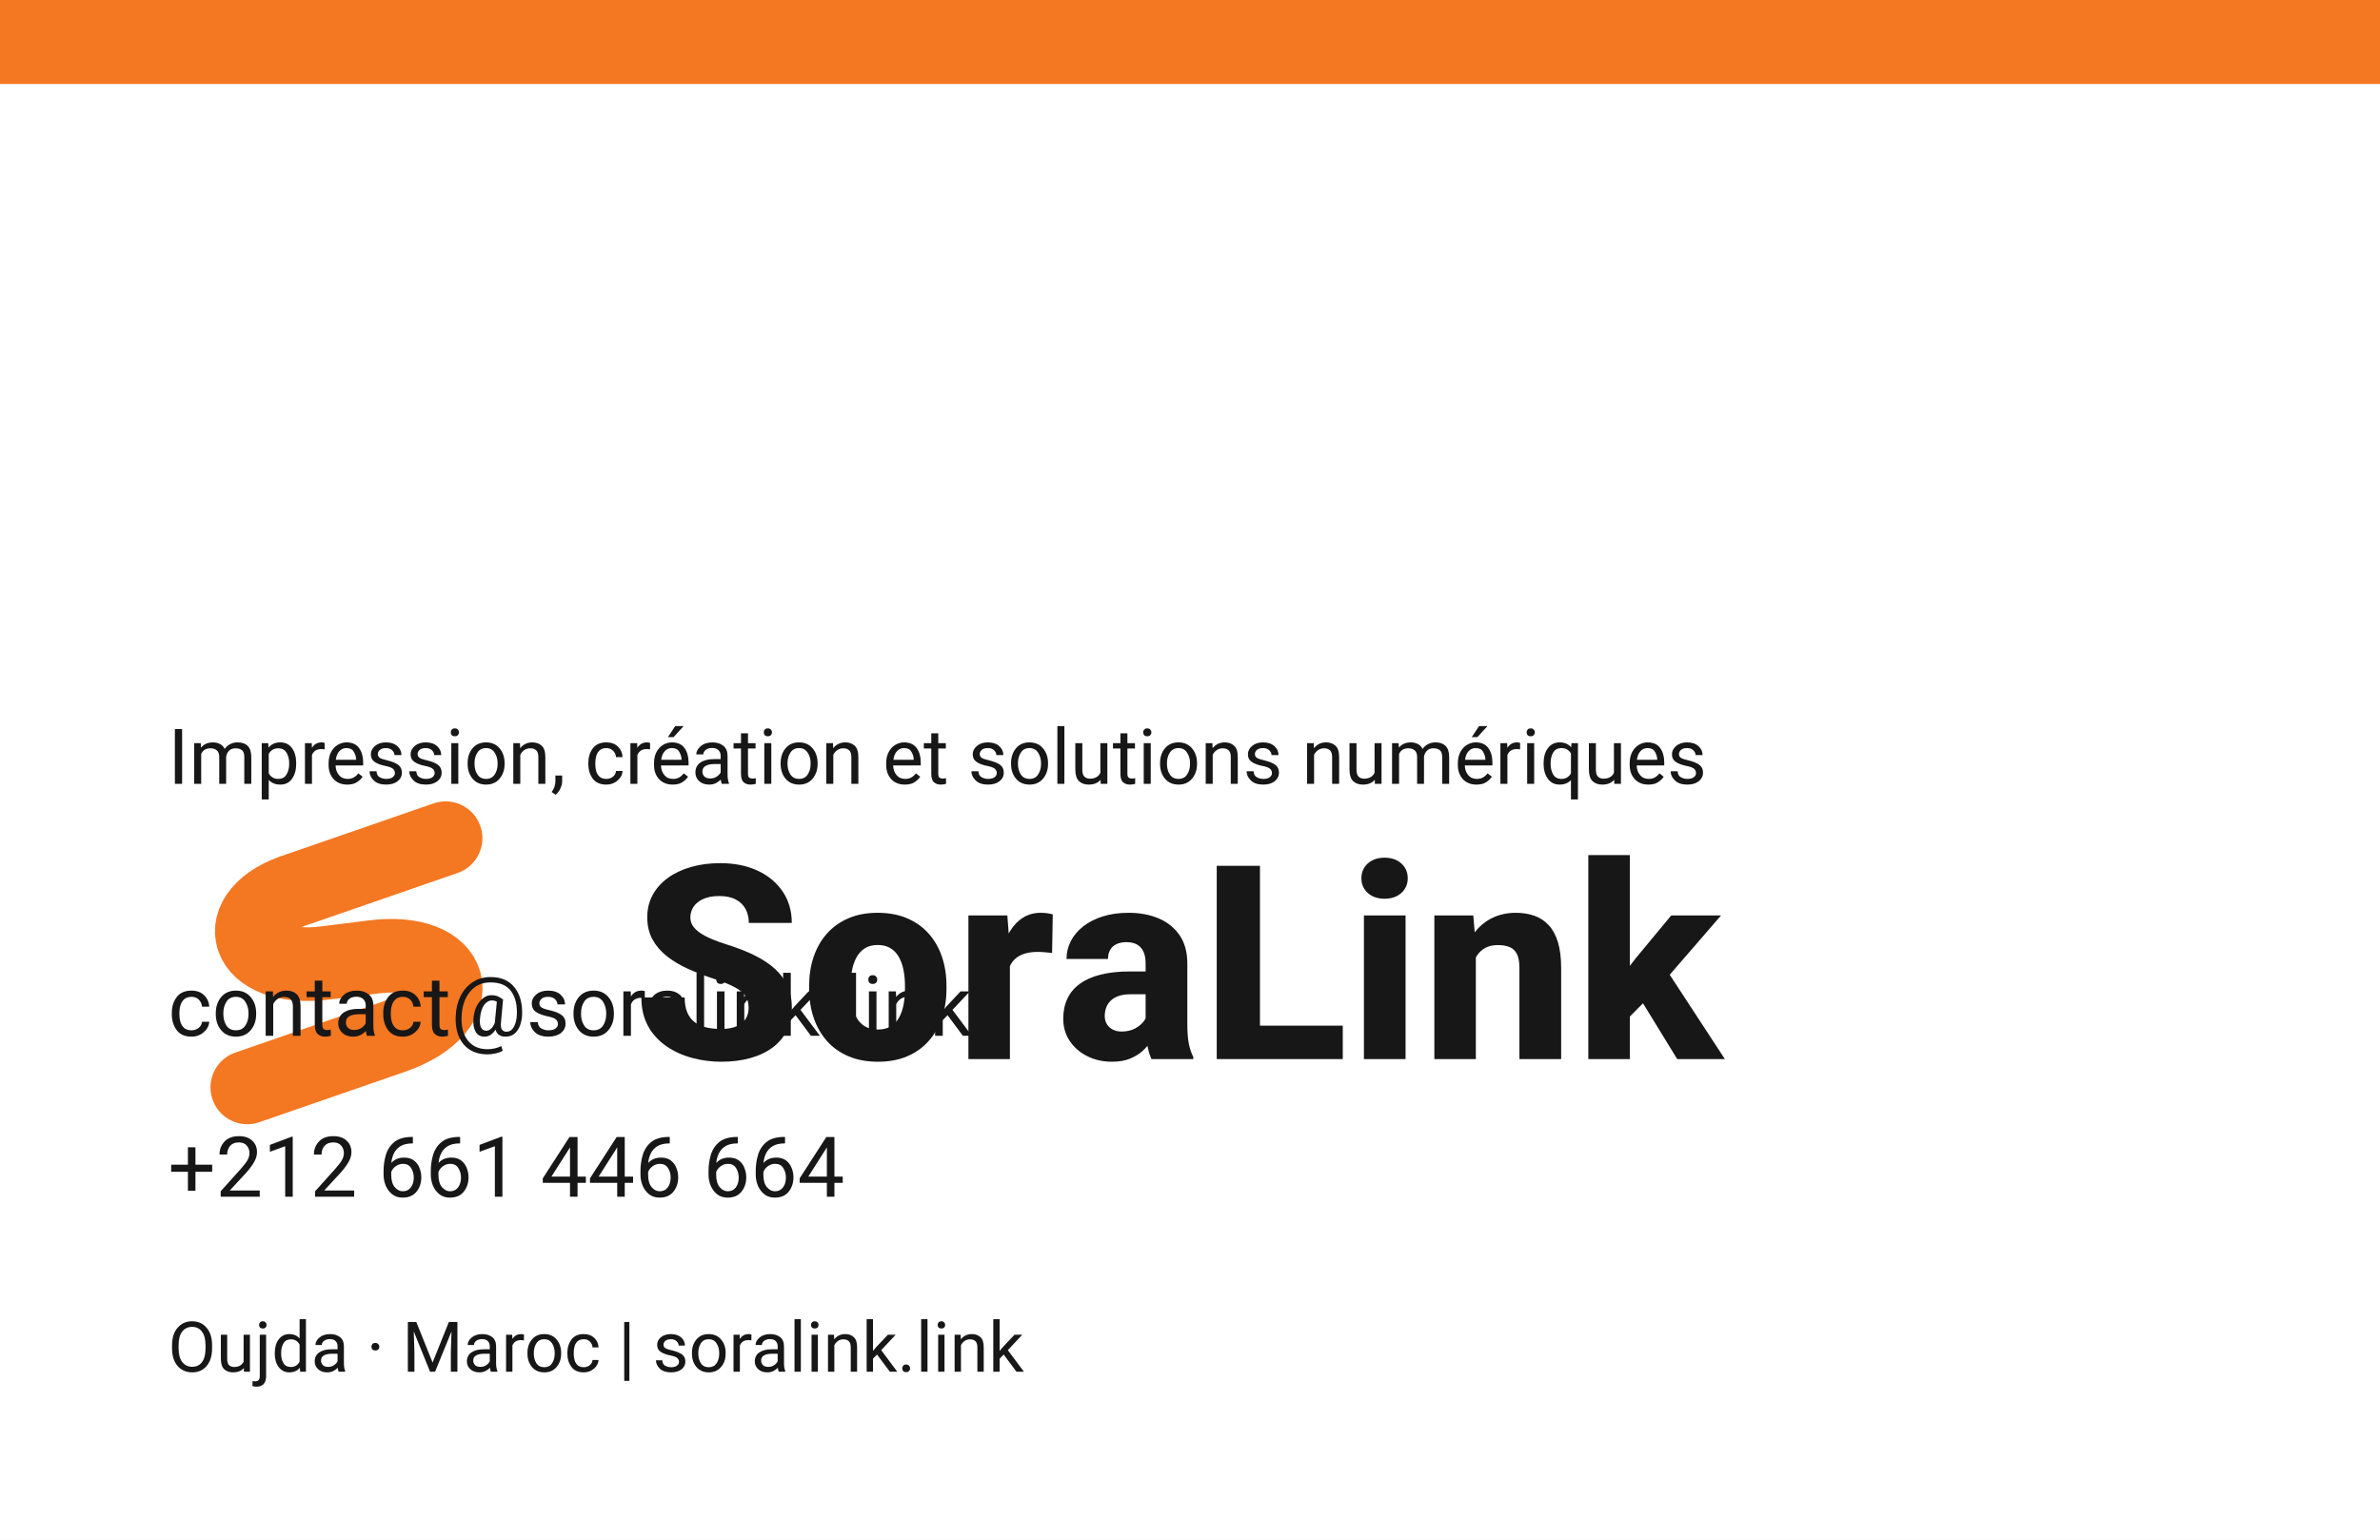
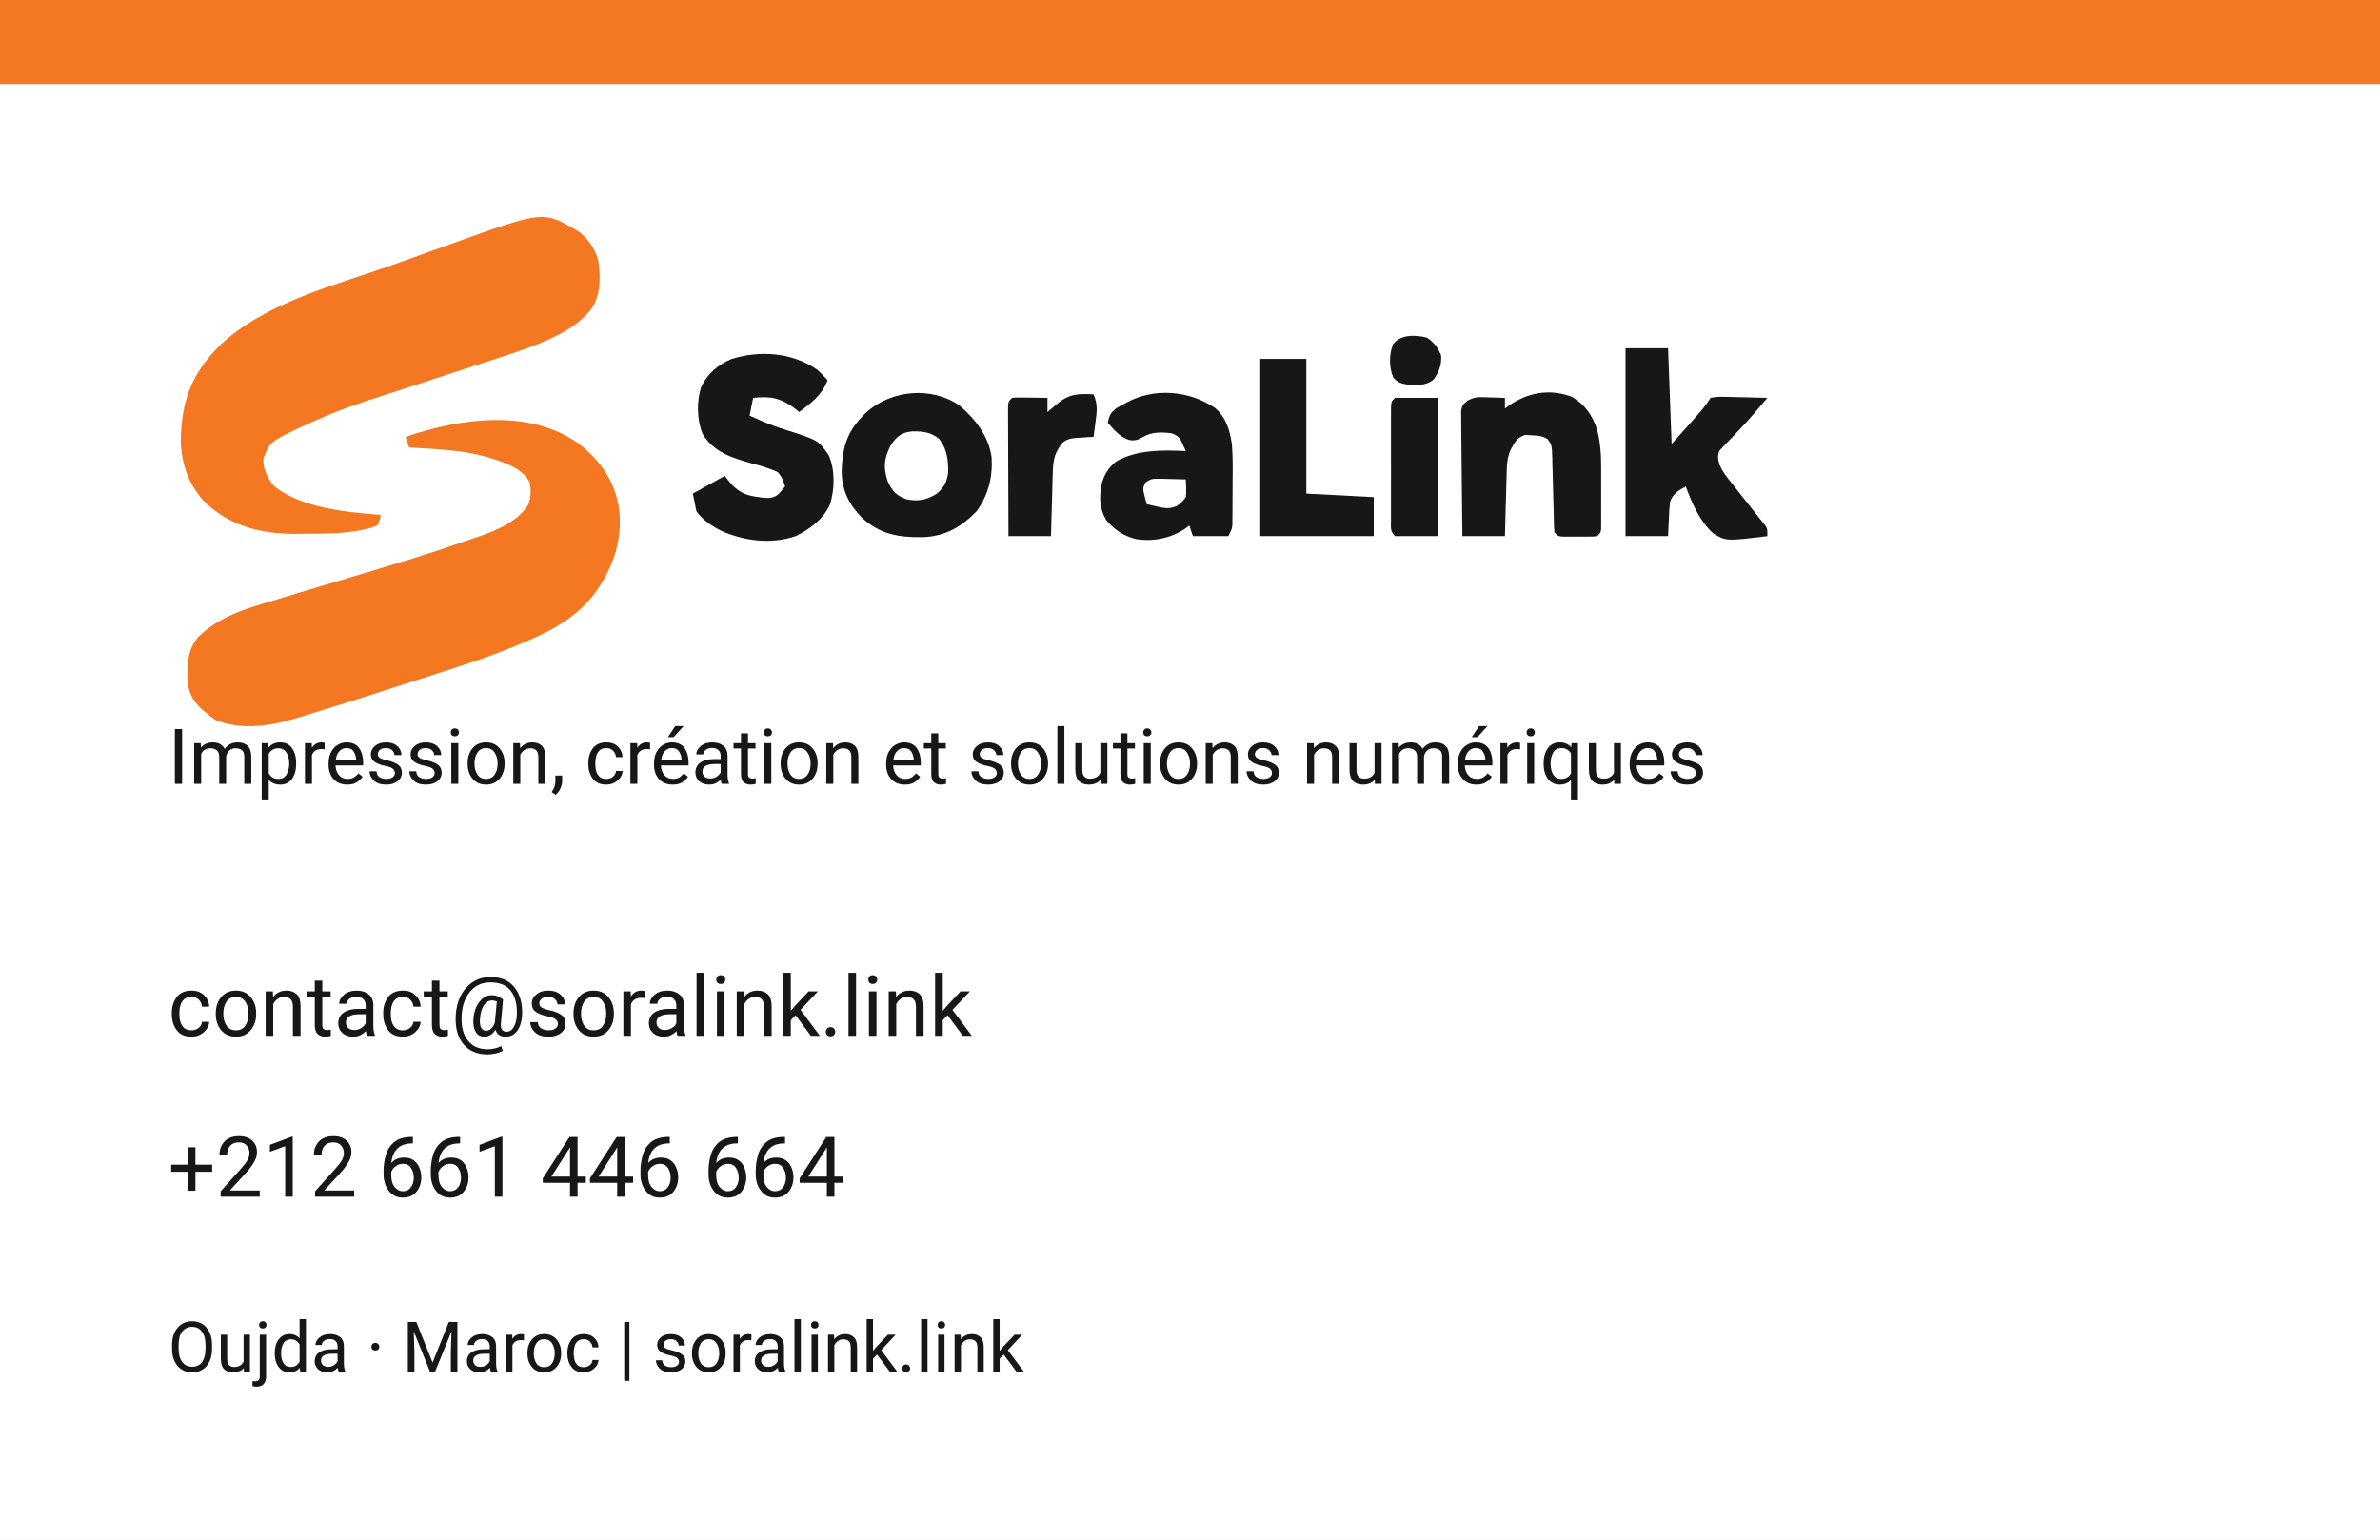
<svg xmlns="http://www.w3.org/2000/svg" width="85mm" height="55mm" viewBox="0 0 340 220">
  <rect width="340" height="220" fill="#fff" />
  <path d="M0 0H340V12H0Z" fill="#F47721" />
-   <svg x="24" y="30" width="230" viewBox="0 0 284.211 74">
-     <path d="M49 12 L23 21 C10 25 13 36 28 34 L36 33 C51 31 54 42 40 47 L14 56" fill="none" stroke="#F47721" stroke-width="13" stroke-linecap="round" stroke-linejoin="round" />
-     <path fill="#171717" transform="translate(82.000 51) scale(0.0234375 -0.0234375)" d="M874.545 383.936Q874.545 420.677 863.659 450.113Q852.772 479.548 823.917 504.838Q795.063 530.128 741.821 555.353Q688.58 580.579 603.194 608.063Q505.259 640.063 416.581 680.401Q327.904 720.74 259.194 774.676Q190.484 828.611 150.774 900.902Q111.064 973.193 111.064 1069.096Q111.064 1161.645 151.935 1236.581Q192.806 1311.516 266.694 1365.016Q340.581 1418.516 440.807 1447.258Q541.034 1476 660.582 1476Q821.227 1476 942.437 1419.371Q1063.647 1362.742 1131.615 1261.404Q1199.583 1160.065 1199.583 1025.935H875.9Q875.9 1085.289 851.385 1130.756Q826.869 1176.223 777.676 1202.239Q728.484 1228.254 653.872 1228.254Q581.906 1228.254 533.358 1206.48Q484.811 1184.707 460.279 1148.062Q435.747 1111.418 435.747 1066.903Q435.747 1031.806 454.408 1003.532Q473.069 975.259 508.698 950.807Q544.327 926.356 596.246 904.389Q648.165 882.421 714.68 861.615Q831.97 824.937 922.389 779.84Q1012.808 734.744 1074.663 677.889Q1136.518 621.034 1168.373 548.92Q1200.228 476.807 1200.228 385.936Q1200.228 289.387 1162.551 214.032Q1124.873 138.677 1054.518 86.419Q984.163 34.161 886.05 7.081Q787.937 -20 667.066 -20Q556.84 -20 450.114 8.419Q343.387 36.839 256.758 95.774Q170.129 154.71 118.435 246.436Q66.741 338.162 66.741 463.937H392.941Q392.941 398.163 411.876 352.632Q430.811 307.1 466.633 279.229Q502.455 251.358 553.115 239.052Q603.776 226.746 667.066 226.746Q739.549 226.746 785.225 247.616Q830.901 268.487 852.723 304.132Q874.545 339.776 874.545 383.936Z" />
-     <path fill="#171717" transform="translate(111.789 51) scale(0.0234375 -0.0234375)" d="M59.289 529.839V551.161Q59.289 669.839 93.289 770.339Q127.289 870.839 192.966 944.919Q258.644 1019 354.676 1060.5Q450.709 1102 575.451 1102Q701.194 1102 797.726 1060.5Q894.259 1019 960.017 944.919Q1025.775 870.839 1059.775 770.339Q1093.775 669.839 1093.775 551.161V529.839Q1093.775 412 1059.775 311.581Q1025.775 211.161 960.017 136.661Q894.259 62.161 798.307 21.081Q702.355 -20 577.451 -20Q452.548 -20 355.676 21.081Q258.805 62.161 193.047 136.661Q127.289 211.161 93.289 311.581Q59.289 412 59.289 529.839ZM371.778 551.161V529.839Q371.778 465.614 382.391 409.63Q393.003 353.647 416.825 311.648Q440.647 269.648 480.195 246.116Q519.742 222.584 577.451 222.584Q634.16 222.584 673.208 246.116Q712.255 269.648 735.997 311.648Q759.738 353.647 770.431 409.63Q781.124 465.614 781.124 529.839V551.161Q781.124 613.548 770.431 669.111Q759.738 724.675 735.916 767.594Q712.094 810.513 672.627 834.964Q633.16 859.416 575.451 859.416Q518.742 859.416 479.695 834.964Q440.647 810.513 416.825 767.594Q393.003 724.675 382.391 669.111Q371.778 613.548 371.778 551.161Z" />
-     <path fill="#171717" transform="translate(138.836 51) scale(0.0234375 -0.0234375)" d="M417.423 829.803V0H104.934V1082H398.165ZM740.326 1089.677 735.132 799.414Q714.648 801.898 682.825 804.656Q651.002 807.414 627.518 807.414Q567.712 807.414 524.164 792.866Q480.616 778.318 452.068 750.286Q423.52 722.254 409.891 680.722Q396.262 639.19 396.133 585.223L336.584 613.935Q336.584 721.161 357.762 810.097Q378.939 899.032 419.101 964.694Q459.262 1030.355 517.31 1066.177Q575.358 1102 649.1 1102Q673.293 1102 698.035 1098.758Q722.777 1095.516 740.326 1089.677Z" />
-     <path fill="#171717" transform="translate(156.719 51) scale(0.0234375 -0.0234375)" d="M676.673 257.971V721.87Q676.673 770.773 661.657 806.111Q646.642 841.449 614.933 861.159Q583.224 880.868 531.709 880.868Q488.549 880.868 457.437 866.094Q426.325 851.32 409.825 823.224Q393.326 795.128 393.326 754.321H80.837Q80.837 826.58 113.772 889.871Q146.708 953.161 208.24 1000.919Q269.773 1048.677 355.983 1075.339Q442.193 1102 548.58 1102Q675.806 1102 775.532 1059.484Q875.259 1016.968 933.049 932.274Q990.84 847.58 990.84 719.87V267.034Q990.84 169.419 1002.437 113.871Q1014.034 58.323 1035.55 16.839V0H720.932Q698.544 47.097 687.609 116.534Q676.673 185.97 676.673 257.971ZM716.222 660.194 718.222 488.256H563.094Q510.934 488.256 473.677 475.337Q436.42 462.418 413.292 439.515Q390.163 416.611 379.487 387.08Q368.81 357.548 368.81 323.484Q368.81 290.097 384.68 263.614Q400.551 237.131 429.018 222.277Q457.485 207.422 494.451 207.422Q555.128 207.422 598.74 231.26Q642.352 255.099 666.174 289.485Q689.996 323.871 690.479 354.419L765.286 224.32Q747.382 183.998 720.995 141.385Q694.608 98.773 654.851 62.338Q615.093 25.903 558.432 2.951Q501.772 -20 422.998 -20Q321.385 -20 238.047 21.323Q154.708 62.645 105.433 135.984Q56.159 209.323 56.159 304.355Q56.159 388.839 87.223 454.919Q118.288 521 180.61 566.758Q242.933 612.516 337.965 636.355Q432.998 660.194 559.934 660.194Z" />
-     <path fill="#171717" transform="translate(182.312 51) scale(0.0234375 -0.0234375)" d="M1069.614 251.778V0H334.904V251.778ZM445.875 1456V0H120.353V1456Z" />
-     <path fill="#171717" transform="translate(208.305 51) scale(0.0234375 -0.0234375)" d="M433.423 1082V0H119.934V1082ZM100.901 1362.29Q100.901 1429.936 148.951 1473.517Q197 1517.099 275.324 1517.099Q353.486 1517.099 401.696 1473.517Q449.907 1429.936 449.907 1362.29Q449.907 1294.966 401.696 1251.466Q353.486 1207.965 275.324 1207.965Q197 1207.965 148.951 1251.466Q100.901 1294.966 100.901 1362.29Z" />
-     <path fill="#171717" transform="translate(221.266 51) scale(0.0234375 -0.0234375)" d="M409.875 851V0H97.385V1082H390.648ZM369.229 578.645 290.552 577.451Q290.713 699.355 321.036 796.371Q351.358 893.387 406.842 961.71Q462.326 1030.032 539.471 1066.016Q616.616 1102 711.261 1102Q787.067 1102 849.809 1080.081Q912.551 1058.161 958.051 1009.484Q1003.551 960.806 1027.97 881.274Q1052.39 801.741 1052.39 685.515V0H738.062V686.676Q738.062 754.901 718.933 792.143Q699.804 829.384 663.547 844.077Q627.289 858.771 574.903 858.771Q520.161 858.771 480.856 837.319Q441.55 815.868 416.986 777.868Q392.422 739.869 380.826 689.047Q369.229 638.225 369.229 578.645Z" />
-     <path fill="#171717" transform="translate(248.266 51) scale(0.0234375 -0.0234375)" d="M417.584 1536.839V0H104.934V1536.839ZM1104.586 1082 634.263 538.418 385.36 287.903 259.646 499.161 462.066 759.55 729.289 1082ZM774.547 0 469.905 496.709 694.233 671.774 1133.456 0Z" />
+   <svg x="24" y="30" width="230" height="75.485" viewBox="0 0 454 149">
+     <path d="M0 0 C3.124 2.003 5.263 5.113 6.162 8.712 C6.799 13.527 6.891 18.679 3.841 22.684 C1.196 25.806 -1.982 27.977 -5.634 29.758 C-6.062 29.969 -6.491 30.18 -6.933 30.397 C-11.93 32.775 -17.142 34.486 -22.404 36.176 C-24.229 36.763 -26.052 37.36 -27.873 37.959 C-32.072 39.339 -36.275 40.704 -40.478 42.067 C-44.644 43.419 -48.808 44.778 -52.969 46.146 C-54.738 46.725 -56.509 47.295 -58.281 47.864 C-64.098 49.759 -69.727 51.88 -75.29 54.434 C-75.558 54.557 -75.558 54.557 -76.917 55.181 C-86.376 59.651 -86.376 59.651 -88.25 64.25 C-88.549 67.324 -87.073 70.004 -85.188 72.312 C-77.163 78.449 -64.965 79.58 -55.188 80.312 C-55.445 81.74 -55.445 81.74 -56.188 83.312 C-57.57 83.904 -58.614 84.216 -60.066 84.48 C-60.464 84.56 -60.862 84.639 -61.273 84.721 C-65.733 85.532 -70.194 85.649 -74.717 85.628 C-76.121 85.625 -77.523 85.649 -78.928 85.674 C-88.521 85.742 -97.162 83.713 -104.383 77.111 C-109.08 72.451 -111.377 66.276 -111.569 59.722 C-111.526 48.495 -108.613 40.529 -100.594 32.527 C-87.573 20.25 -67.925 15.556 -51.456 9.673 C-49.168 8.854 -46.881 8.03 -44.595 7.207 C-42.369 6.405 -40.142 5.606 -37.916 4.808 C-36.863 4.431 -35.811 4.053 -34.759 3.674 C-9.424 -5.433 -9.424 -5.433 0 0 Z " transform="translate(115.1875,5.6875)" fill="#F47721" />
+     <path d="M0 0 C6.3 4.941 10.167 10.48 11.401 18.435 C12.46 27.69 9.361 36.07 3.663 43.323 C-1.157 49.044 -6.853 52.307 -13.664 55.289 C-14.002 55.438 -14.34 55.586 -14.688 55.739 C-24.292 59.925 -34.271 63.042 -44.24 66.225 C-46.245 66.867 -48.248 67.517 -50.25 68.167 C-56.426 70.172 -62.612 72.142 -68.809 74.082 C-69.021 74.149 -69.021 74.149 -70.096 74.486 C-72.469 75.23 -74.844 75.965 -77.225 76.685 C-77.925 76.898 -78.624 77.112 -79.322 77.33 C-86.531 79.57 -95.096 80.988 -102.309 77.957 C-103.598 77.105 -103.598 77.105 -104.809 76.082 C-105.05 75.893 -105.05 75.893 -106.27 74.934 C-109.145 72.186 -110.093 69.941 -110.352 66.036 C-110.408 61.749 -110.142 57.815 -107.217 54.451 C-101.221 48.62 -93.521 46.427 -85.699 44.121 C-84.525 43.765 -83.351 43.408 -82.178 43.049 C-79.098 42.112 -76.014 41.187 -72.929 40.266 C-44.196 31.677 -44.196 31.677 -32.696 27.731 C-31.862 27.445 -31.027 27.162 -30.19 26.881 C-24.526 24.974 -17.617 22.575 -14.238 17.277 C-13.426 15.018 -13.392 13.173 -13.855 10.824 C-16.182 6.572 -21.653 5.064 -26.05 3.696 C-33.096 1.747 -40.547 1.504 -47.809 1.082 C-47.974 0.587 -47.974 0.587 -48.809 -1.918 C-33.513 -7.14 -13.978 -9.999 0 0 Z " transform="translate(115.8086,65.91797)" fill="#F47721" />
+     <g transform="translate(144 32)">
+       <path d="M0 0 C1.078 0.951 2.026 1.938 3 3 C1.44 7.213 -1.541 9.346 -5 12 C-5.352 11.711 -5.704 11.422 -6.066 11.125 C-10.147 8.057 -12.86 7.453 -18 8 C-18.33 9.65 -18.66 11.3 -19 13 C-18.065 13.421 -17.126 13.837 -16.188 14.25 C-16.035 14.317 -16.035 14.317 -15.266 14.659 C-13.292 15.512 -11.314 16.236 -9.262 16.879 C0.354 19.932 0.354 19.932 3.258 24.098 C5.163 28.19 5.007 33.771 3.682 38.019 C1.882 42.188 -2.02 45.06 -6 47 C-12.869 49.338 -20.446 48.404 -26.982 45.509 C-29.694 44.152 -32.185 42.45 -34 40 C-34.33 38.35 -34.66 36.7 -35 35 C-32.03 33.35 -29.06 31.7 -26 30 C-25.361 30.804 -24.721 31.609 -24.062 32.438 C-21.67 34.844 -19.725 35.597 -16.375 36 C-15.991 36.053 -15.607 36.107 -15.211 36.162 C-13.534 36.293 -12.458 36.328 -11.06 35.328 C-10.227 34.5 -10.227 34.5 -9 33 C-9.512 31.26 -9.837 30.352 -11 29 C-13.336 27.849 -15.81 27.186 -18.312 26.5 C-23.814 24.968 -29.259 23.352 -32.289 18.055 C-33.869 14.245 -33.939 8.918 -32.679 5.003 C-30.947 1.2 -27.827 -1.454 -24 -3 C-15.922 -5.446 -7.077 -4.82 0 0 Z " transform="translate(39,13)" fill="#171717" />
+       <path d="M0 0 C4.629 3.925 8.4 8.693 9.246 14.766 C9.604 20.283 8.304 25.494 5 30 C0.723 34.451 -3.936 37.067 -10.125 37.292 C-17.044 37.381 -22.398 36.506 -27.527 31.609 C-31.211 27.748 -33.062 23.711 -33.031 18.387 C-32.754 11.179 -31.228 6.928 -25.88 1.914 C-18.916 -4.212 -7.863 -5.231 0 0 Z M-19.312 11.582 C-21.131 15.333 -21.348 17.643 -20 21.688 C-18.685 24.431 -17.564 25.598 -14.688 26.625 C-11.367 27.265 -9.1 26.803 -6.227 25.043 C-4.158 23.284 -3.339 21.687 -3 19 C-2.945 15.532 -3.349 12.336 -5.562 9.562 C-7.784 7.691 -10.25 7.409 -13.061 7.455 C-16.225 7.736 -17.67 8.964 -19.312 11.582 Z " transform="translate(79,23)" fill="#171717" />
+       <path d="M0 0 C3.112 2.645 4.159 6.219 4.754 10.156 C5.042 13.707 5.001 17.269 4.96 20.828 C4.941 22.483 4.939 24.137 4.939 25.791 C4.935 26.846 4.929 27.902 4.922 28.957 C4.921 29.45 4.92 29.942 4.919 30.45 C4.912 30.908 4.906 31.366 4.899 31.837 C4.897 32.038 4.897 32.038 4.888 33.052 C4.754 34.156 4.754 34.156 3.754 36.156 C0.454 36.156 -2.846 36.156 -6.246 36.156 C-6.576 35.166 -6.906 34.176 -7.246 33.156 C-7.503 33.361 -7.759 33.566 -8.023 33.777 C-12.157 36.686 -17.26 37.791 -22.273 36.993 C-25.8 36.124 -28.466 34.325 -30.746 31.531 C-32.689 28.159 -32.668 24.998 -31.906 21.273 C-31.184 18.621 -30.009 16.854 -27.887 15.086 C-21.946 11.719 -14.878 11.874 -8.246 12.156 C-8.53 11.507 -8.824 10.862 -9.121 10.219 C-9.284 9.859 -9.446 9.499 -9.613 9.129 C-10.369 7.967 -10.961 7.639 -12.246 7.156 C-15.131 6.802 -17.818 6.719 -20.371 8.219 C-21.786 9.031 -22.621 9.315 -24.246 9.031 C-26.828 8.201 -28.507 6.145 -30.246 4.156 C-29.808 2.113 -29.447 1.309 -27.758 0.023 C-27.155 -0.317 -26.547 -0.647 -25.934 -0.969 C-25.638 -1.138 -25.342 -1.306 -25.037 -1.48 C-17.185 -5.788 -7.279 -4.929 0 0 Z M-19.59 21 C-20.437 22.493 -20.303 23.14 -19.871 24.781 C-19.76 25.227 -19.649 25.673 -19.535 26.133 C-19.44 26.471 -19.344 26.808 -19.246 27.156 C-13.401 28.519 -13.401 28.519 -10.891 27.73 C-9.7 26.961 -9.043 26.328 -8.246 25.156 C-8.094 23.879 -8.094 23.879 -8.148 22.539 C-8.163 22.092 -8.177 21.645 -8.191 21.184 C-8.209 20.845 -8.227 20.506 -8.246 20.156 C-9.871 20.098 -11.496 20.063 -13.121 20.031 C-13.581 20.014 -14.041 19.998 -14.516 19.98 C-17.888 19.932 -17.888 19.932 -19.59 21 Z " transform="translate(151.2461,23.84375)" fill="#171717" />
+       <path d="M0 0 C0.437 0.009 0.874 0.018 1.324 0.027 C1.487 0.033 1.487 0.033 2.312 0.062 C3.501 2.784 3.271 4.9 2.875 7.75 C2.823 8.166 2.771 8.581 2.717 9.01 C2.588 10.028 2.451 11.045 2.312 12.062 C1.77 12.088 1.227 12.114 0.668 12.141 C-0.055 12.197 -0.777 12.254 -1.5 12.312 C-1.856 12.327 -2.213 12.341 -2.58 12.355 C-4.176 12.502 -5.305 12.723 -6.525 13.806 C-8.777 16.644 -9.152 18.918 -9.199 22.484 C-9.217 22.989 -9.235 23.494 -9.254 24.014 C-9.307 25.614 -9.342 27.213 -9.375 28.812 C-9.408 29.902 -9.443 30.992 -9.479 32.082 C-9.566 34.742 -9.626 37.401 -9.688 40.062 C-13.648 40.062 -17.608 40.062 -21.688 40.062 C-21.71 35.125 -21.728 30.188 -21.739 25.251 C-21.745 22.958 -21.752 20.666 -21.763 18.373 C-21.774 16.162 -21.78 13.951 -21.782 11.74 C-21.784 10.895 -21.788 10.051 -21.793 9.206 C-21.8 8.025 -21.801 6.845 -21.801 5.664 C-21.805 5.313 -21.808 4.961 -21.812 4.598 C-21.802 2.177 -21.802 2.177 -20.688 1.062 C-19.656 0.949 -19.656 0.949 -18.402 0.965 C-17.954 0.968 -17.506 0.971 -17.045 0.975 C-16.811 0.979 -16.811 0.979 -15.625 1 C-15.153 1.005 -14.68 1.009 -14.193 1.014 C-13.025 1.025 -11.856 1.042 -10.688 1.062 C-10.688 2.383 -10.688 3.703 -10.688 5.062 C-10.361 4.785 -10.035 4.508 -9.699 4.223 C-9.262 3.86 -8.825 3.498 -8.375 3.125 C-7.946 2.765 -7.516 2.406 -7.074 2.035 C-4.8 0.44 -2.754 -0.074 0 0 Z " transform="translate(114.6875,19.9375)" fill="#171717" />
+       <g transform="translate(160 0)">
+         <path d="M0 0 C1.973 1.358 3.09 2.788 4 5 C4.232 7.563 3.404 9.764 1.875 11.812 C-0.186 13.598 -2.753 13.414 -5.348 13.277 C-7.263 12.956 -8.37 12.674 -9.566 11.121 C-10.691 8.213 -10.691 4.787 -9.566 1.879 C-7.355 -0.992 -3.206 -0.778 0 0 Z " transform="translate(51,4)" fill="#171717" />
+         <path d="M0 0 C3.96 0 7.92 0 12 0 C12.33 8.91 12.66 17.82 13 27 C22 17 22 17 24 14 C25.382 13.722 26.323 13.644 27.695 13.707 C27.871 13.709 27.871 13.709 28.763 13.72 C29.884 13.737 31.004 13.774 32.125 13.812 C32.887 13.828 33.648 13.841 34.41 13.854 C36.274 13.887 38.137 13.938 40 14 C39.621 14.445 39.242 14.89 38.852 15.349 C38.115 16.214 37.38 17.08 36.646 17.948 C35.076 19.794 33.463 21.579 31.785 23.328 C31.601 23.524 31.601 23.524 30.668 24.516 C29.94 25.288 29.202 26.05 28.453 26.802 C28.119 27.16 27.785 27.518 27.441 27.887 C27.29 28.042 27.29 28.042 26.526 28.831 C25.848 30.339 26.074 31.377 26.545 32.933 C27.37 34.867 28.626 36.414 29.941 38.039 C30.229 38.406 30.516 38.773 30.812 39.151 C31.722 40.314 32.642 41.47 33.562 42.625 C34.486 43.788 35.408 44.952 36.324 46.12 C36.893 46.845 37.466 47.567 38.044 48.284 C38.301 48.611 38.558 48.939 38.823 49.276 C39.05 49.561 39.278 49.847 39.513 50.141 C40 51 40 51 40 53 C28.331 54.42 28.331 54.42 24.682 52.197 C20.839 48.616 18.786 43.844 17 39 C15.009 40.071 13.312 41.058 12.576 43.279 C12.383 44.76 12.293 46.194 12.25 47.688 C12.168 49.441 12.085 51.194 12 53 C8.04 53 4.08 53 0 53 C0 35.51 0 18.02 0 0 Z " transform="translate(107,7)" fill="#171717" />
+         <path d="M0 0 C4.29 0 8.58 0 13 0 C13 12.54 13 25.08 13 38 C19.27 38.33 25.54 38.66 32 39 C32 42.63 32 46.26 32 50 C21.44 50 10.88 50 0 50 C0 33.5 0 17 0 0 Z " transform="translate(4,10)" fill="#171717" />
+         <path d="M0 0 C3.746 2.218 5.791 5.203 7.133 9.305 C8.041 12.891 8.281 16.319 8.266 20.008 C8.267 20.531 8.268 21.054 8.269 21.593 C8.269 22.689 8.267 23.785 8.263 24.881 C8.258 26.564 8.263 28.247 8.27 29.93 C8.269 30.997 8.268 32.065 8.266 33.133 C8.268 33.637 8.27 34.141 8.272 34.66 C8.27 34.893 8.27 34.893 8.262 36.067 C8.261 36.476 8.261 36.885 8.26 37.307 C8.133 38.305 8.133 38.305 7.133 39.305 C6.025 39.434 6.025 39.434 4.664 39.438 C4.176 39.439 3.687 39.44 3.184 39.441 C2.672 39.438 2.16 39.434 1.633 39.43 C1.121 39.434 0.609 39.437 0.082 39.441 C-0.407 39.44 -0.895 39.439 -1.398 39.438 C-1.848 39.436 -2.297 39.435 -2.76 39.434 C-3.867 39.305 -3.867 39.305 -4.867 38.305 C-5.012 37.249 -5.012 37.249 -5.041 35.928 C-5.054 35.434 -5.068 34.94 -5.082 34.431 C-5.092 33.896 -5.103 33.36 -5.113 32.809 C-5.146 31.682 -5.179 30.555 -5.213 29.428 C-5.26 27.646 -5.305 25.864 -5.344 24.082 C-5.384 22.365 -5.435 20.65 -5.488 18.934 C-5.497 18.4 -5.505 17.867 -5.514 17.317 C-5.637 13.636 -5.637 13.636 -6.79 11.976 C-8.315 11.026 -9.515 10.933 -11.305 10.867 C-11.902 10.827 -12.498 10.787 -13.113 10.746 C-15.52 11.513 -16.013 12.736 -17.228 14.869 C-18.255 17.176 -18.345 19.326 -18.379 21.824 C-18.397 22.328 -18.415 22.831 -18.433 23.35 C-18.487 24.939 -18.521 26.528 -18.555 28.117 C-18.588 29.203 -18.622 30.288 -18.658 31.373 C-18.745 34.017 -18.805 36.66 -18.867 39.305 C-22.827 39.305 -26.787 39.305 -30.867 39.305 C-30.935 34.515 -30.99 29.726 -31.023 24.936 C-31.038 22.712 -31.06 20.488 -31.094 18.264 C-31.126 16.117 -31.144 13.972 -31.152 11.825 C-31.157 11.006 -31.168 10.187 -31.184 9.368 C-31.206 8.221 -31.209 7.076 -31.208 5.928 C-31.214 5.275 -31.221 4.623 -31.228 3.95 C-30.867 2.305 -30.867 2.305 -29.419 1.092 C-27.957 0.35 -27.209 0.063 -25.605 0.109 C-25.407 0.113 -25.407 0.113 -24.404 0.129 C-24 0.146 -23.596 0.162 -23.18 0.18 C-22.972 0.184 -22.972 0.184 -21.92 0.207 C-20.902 0.23 -19.885 0.266 -18.867 0.305 C-18.867 1.295 -18.867 2.285 -18.867 3.305 C-18.478 3.016 -18.089 2.727 -17.688 2.43 C-12.304 -1.259 -6.231 -2.32 0 0 Z " transform="translate(91.86719,20.69531)" fill="#171717" />
+         <path d="M0 0 C3.96 0 7.92 0 12 0 C12 12.87 12 25.74 12 39 C8.04 39 4.08 39 0 39 C-1.443 37.557 -1.127 36.527 -1.129 34.506 C-1.131 34.146 -1.133 33.787 -1.135 33.417 C-1.139 32.226 -1.136 31.035 -1.133 29.844 C-1.133 29.018 -1.134 28.192 -1.136 27.367 C-1.137 25.635 -1.135 23.903 -1.13 22.171 C-1.125 19.949 -1.128 17.726 -1.134 15.503 C-1.138 13.797 -1.136 12.092 -1.134 10.387 C-1.133 9.567 -1.134 8.747 -1.136 7.927 C-1.139 6.783 -1.135 5.639 -1.129 4.494 C-1.129 3.842 -1.128 3.19 -1.127 2.518 C-1 1 -1 1 0 0 Z " transform="translate(42,21)" fill="#171717" />
+       </g>
+     </g>
  </svg>
  <text x="24" y="112" fill="#171717" font-family="Roboto,Arial,sans-serif" font-size="11">Impression, création et solutions numériques</text>
  <text x="24" y="148" fill="#171717" font-family="Roboto,Arial,sans-serif" font-size="12">contact@soralink.link</text>
  <text x="24" y="171" fill="#171717" font-family="Roboto,Arial,sans-serif" font-size="12">+212 661 446 664</text>
  <text x="24" y="196" fill="#171717" font-family="Roboto,Arial,sans-serif" font-size="10">Oujda · Maroc  |  soralink.link</text>
</svg>
